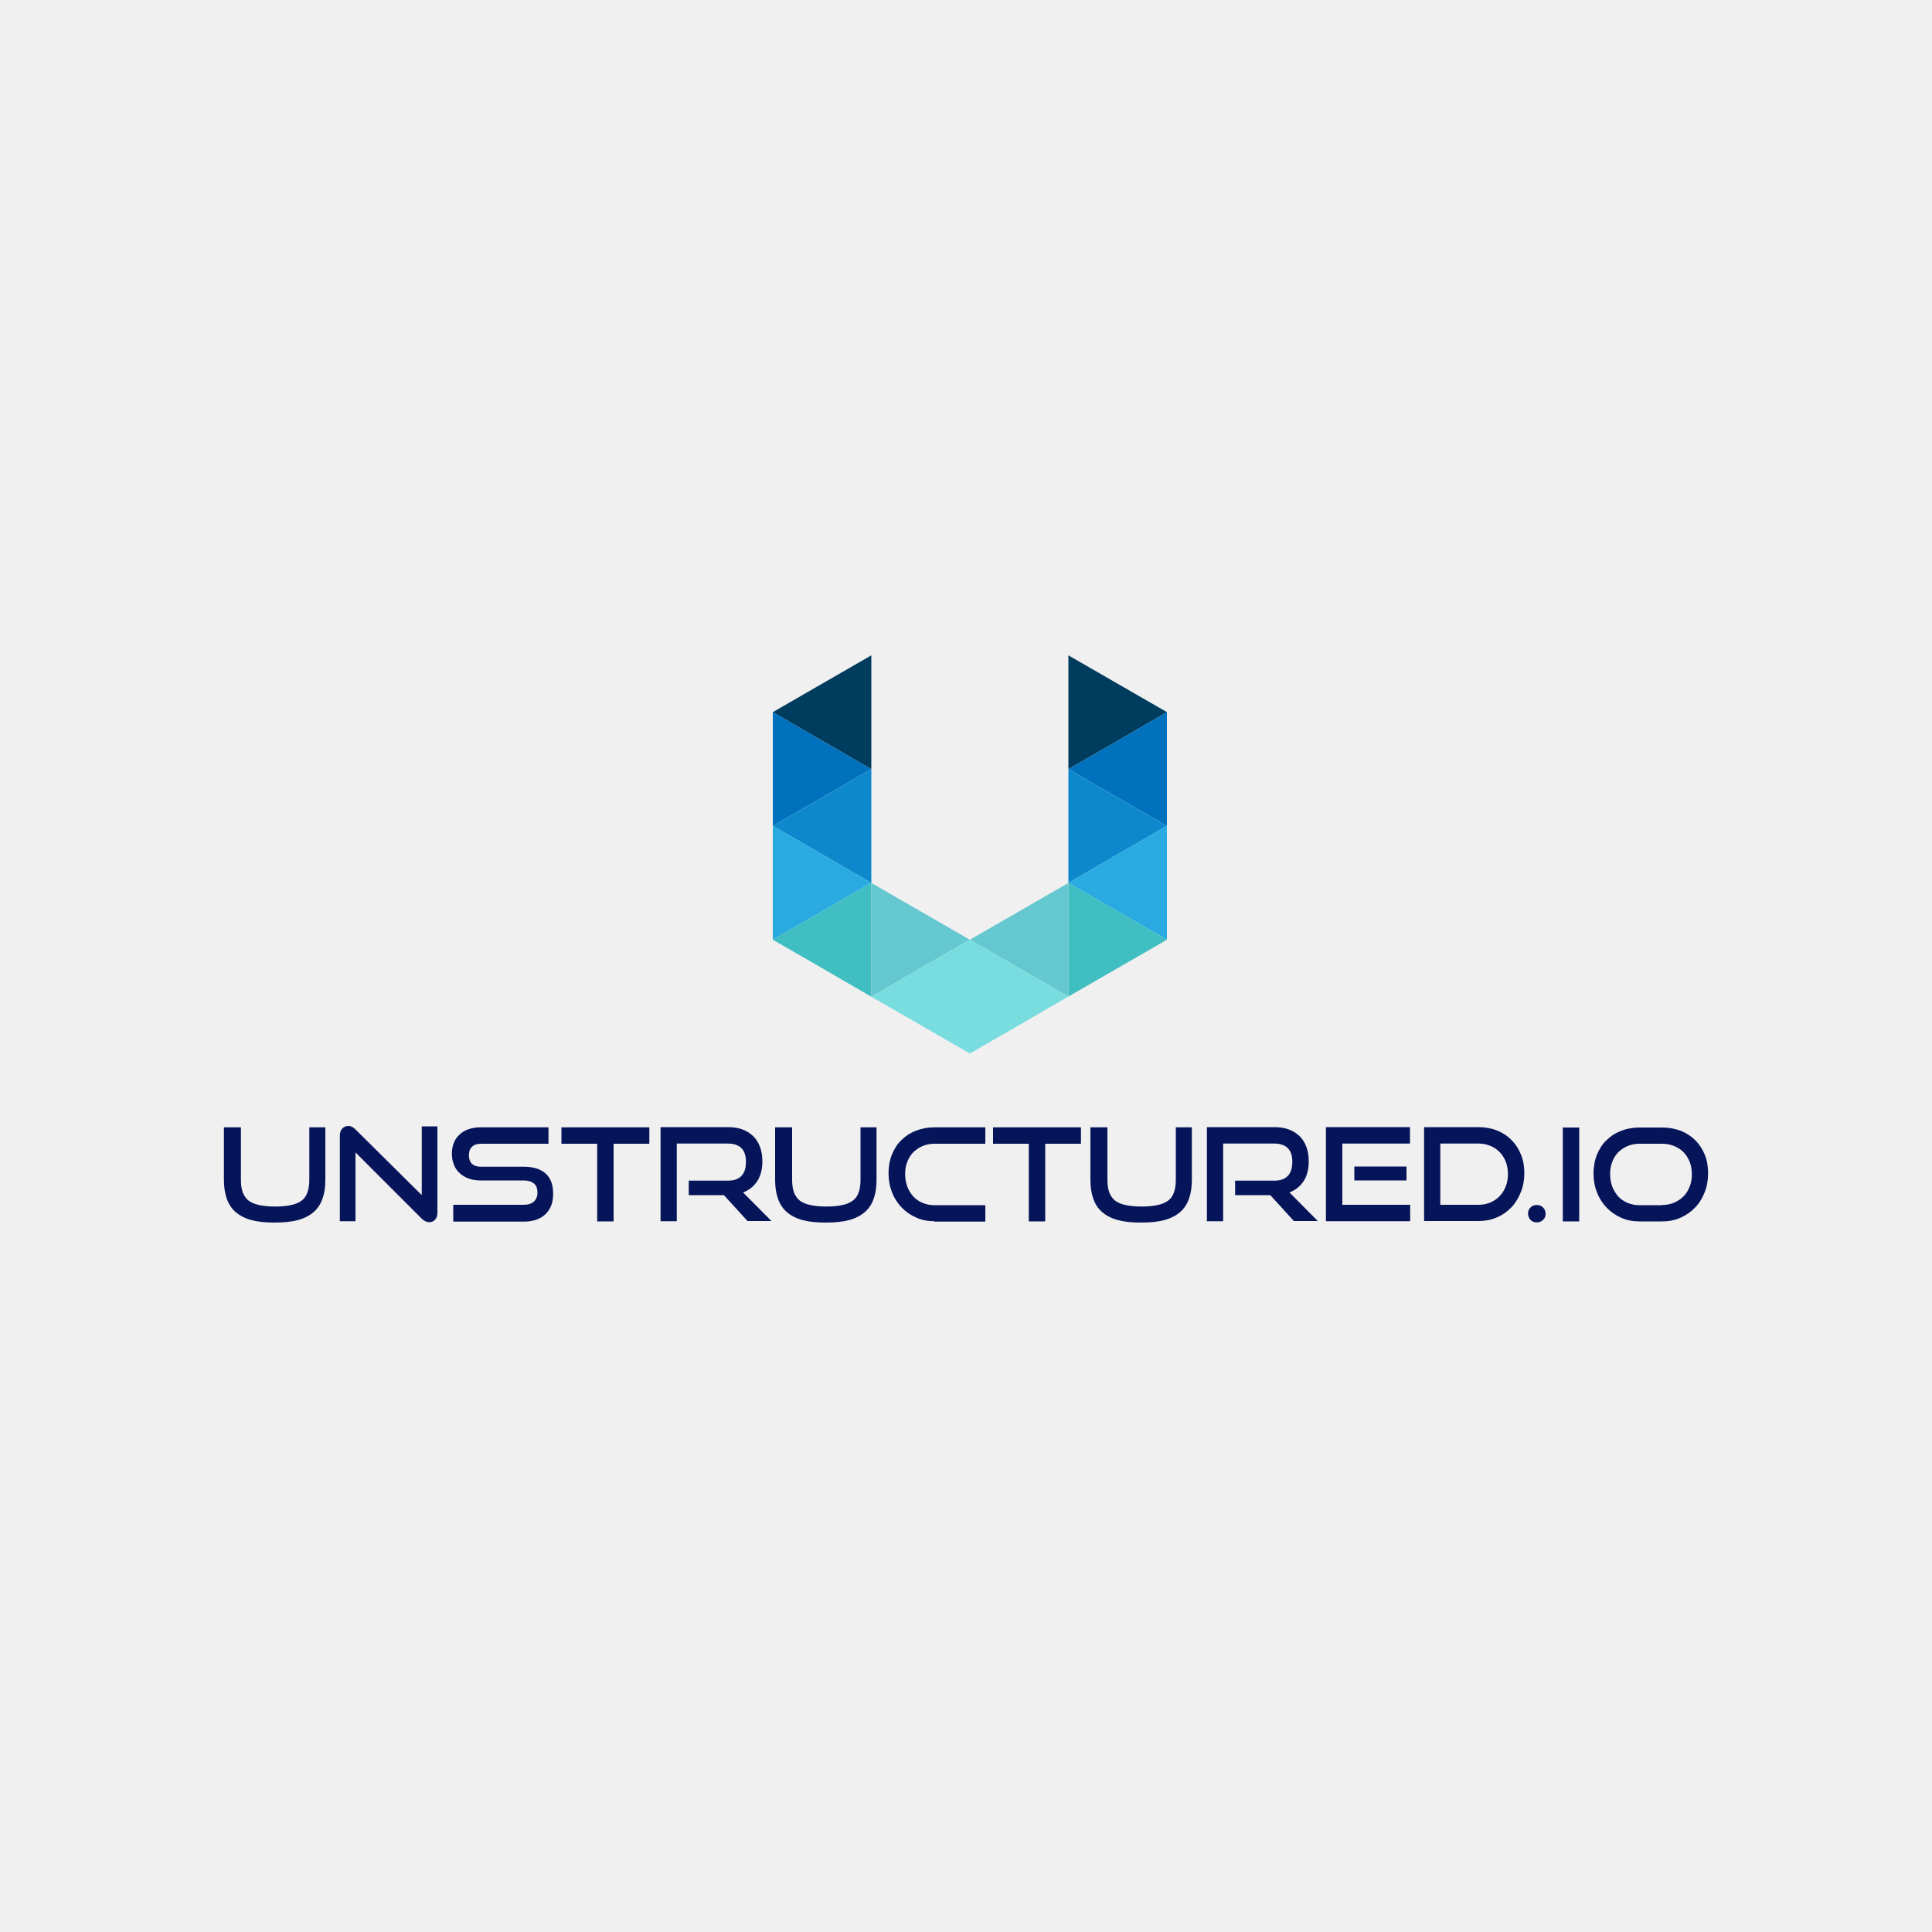
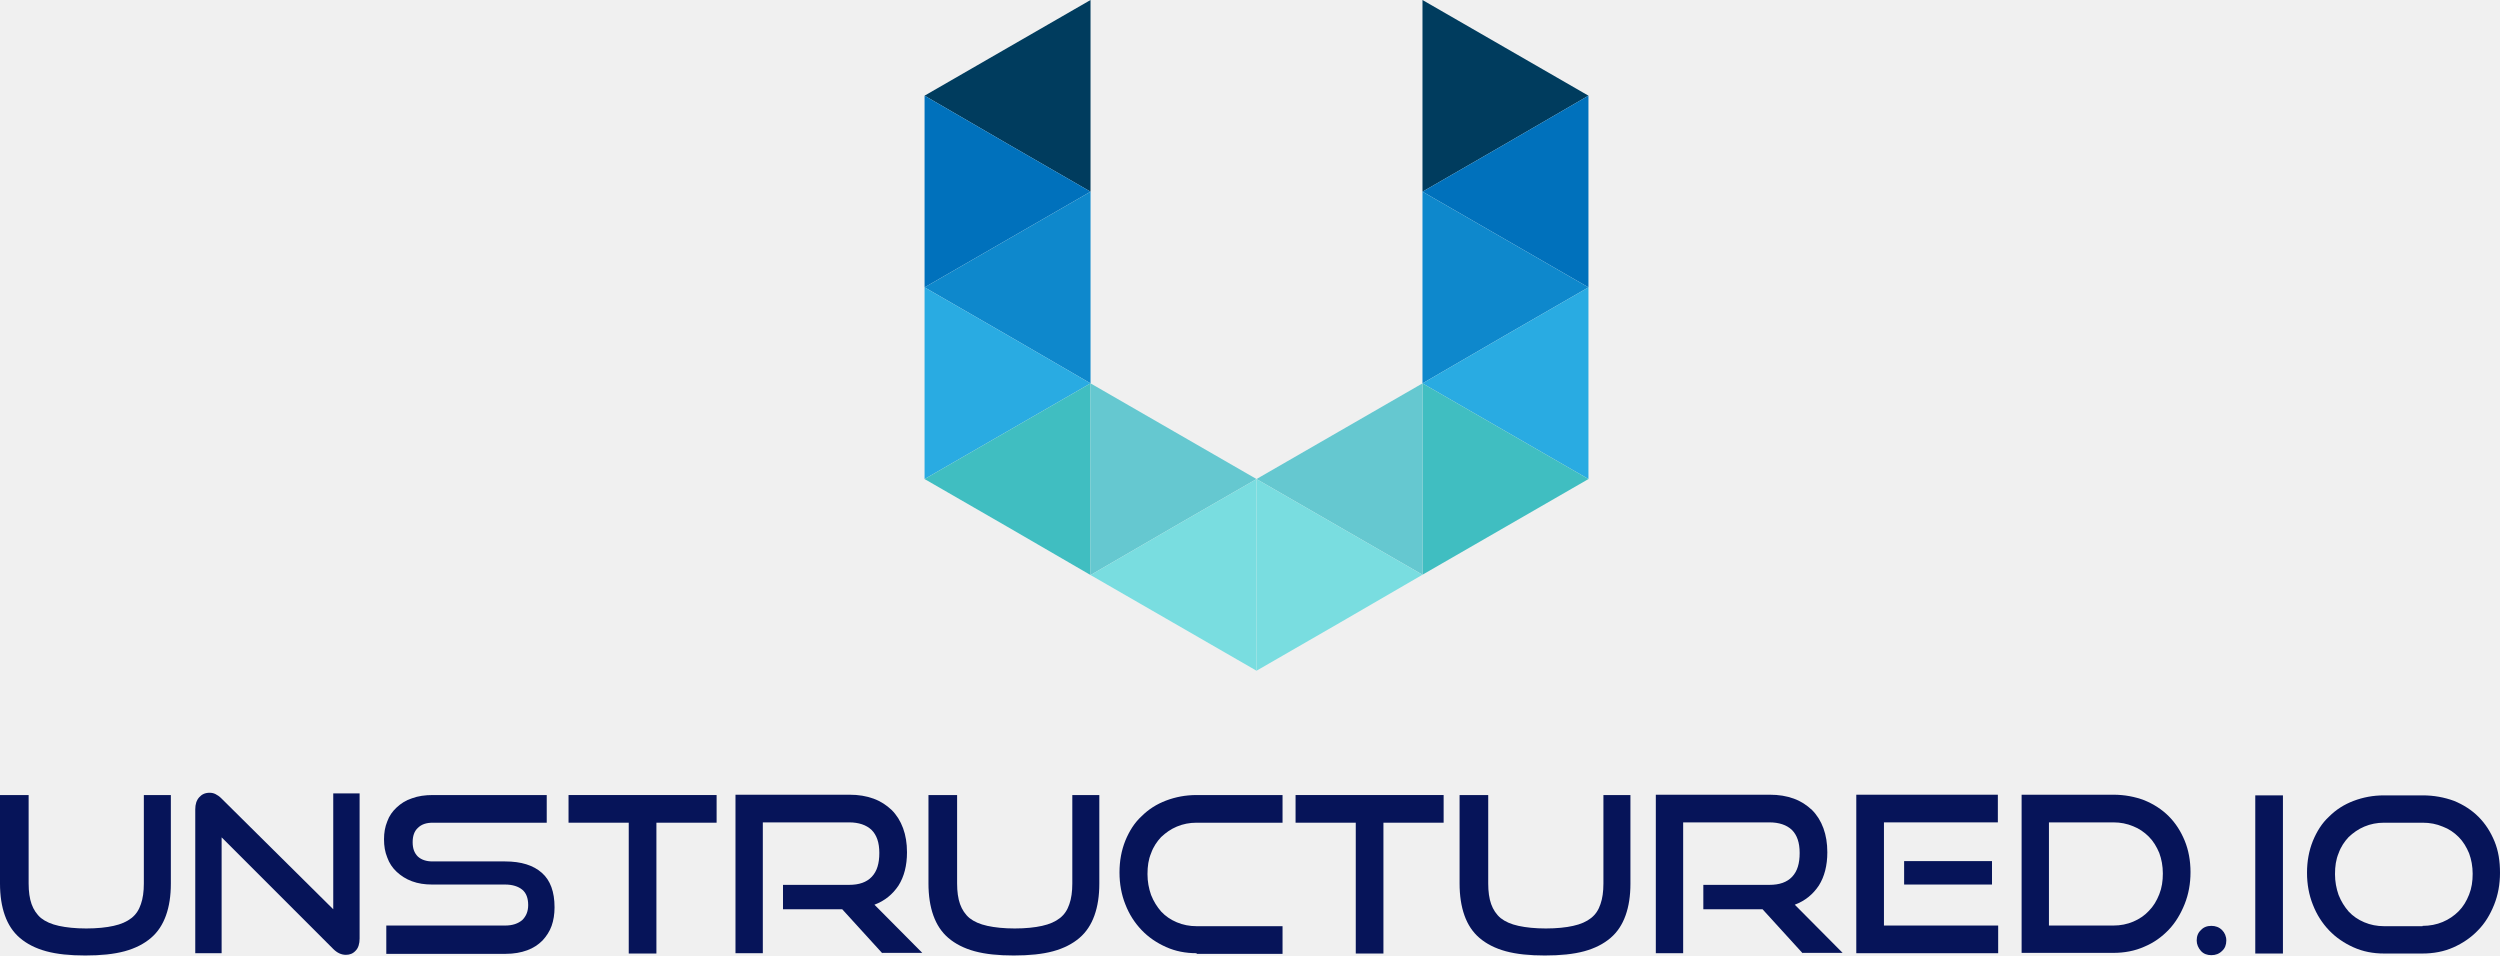
- <svg xmlns="http://www.w3.org/2000/svg" version="1.1" id="Layer_1" x="0px" y="0px" viewBox="0 0 1000 1000" enable-background="new 0 0 1000 1000" xml:space="preserve">
+ <svg xmlns="http://www.w3.org/2000/svg" version="1.1" id="Layer_1" x="0px" y="0px" enable-background="new 0 0 1000 1000" xml:space="preserve" viewBox="115.9 339.2 768.2 293.6">
  <rect x="0" display="none" fill="#FFFFFF" width="1000" height="1000" />
  <g>
    <g>
      <polygon fill="#003C5E" points="400,368.6 425.5,383.4 451,398.1 451,368.6 451,339.2 425.5,353.9   " />
      <polygon fill="#0071BC" points="451,398.1 425.5,412.8 400,427.5 400,398.1 400,368.6 425.5,383.4   " />
      <polygon fill="#0E88CC" points="400,427.5 425.5,442.2 451,457 451,427.5 451,398.1 425.5,412.8   " />
      <polygon fill="#29ABE2" points="451,457 425.5,471.7 400,486.4 400,457 400,427.5 425.5,442.2   " />
      <polygon fill="#40BEC1" points="400,486.4 425.5,501.1 451,515.9 451,486.4 451,457 425.5,471.7   " />
      <polygon fill="#65C8D0" points="502,486.4 476.5,501.1 451,515.9 451,486.4 451,457 476.5,471.7   " />
      <polygon fill="#79DDE0" points="451,515.9 476.5,530.6 502,545.3 502,515.9 502,486.4 476.5,501.1   " />
      <polygon fill="#003C5E" points="604,368.6 578.5,383.4 553,398.1 553,368.6 553,339.2 578.5,353.9   " />
      <polygon fill="#0071BC" points="553,398.1 578.5,412.8 604,427.5 604,398.1 604,368.6 578.5,383.4   " />
      <polygon fill="#0E88CC" points="604,427.5 578.5,442.2 553,457 553,427.5 553,398.1 578.5,412.8   " />
      <polygon fill="#29ABE2" points="553,457 578.5,471.7 604,486.4 604,457 604,427.5 578.5,442.2   " />
      <polygon fill="#40BEC1" points="604,486.4 578.5,501.1 553,515.8 553,486.4 553,457 578.5,471.7   " />
      <polygon fill="#65C8D0" points="502,486.4 527.5,501.1 553,515.8 553,486.4 553,457 527.5,471.7   " />
      <polygon fill="#79DDE0" points="553,515.8 527.5,530.6 502,545.3 502,515.8 502,486.4 527.5,501.1   " />
    </g>
    <g>
      <g>
        <g>
          <path fill="#061459" d="M160.1,583.5h8.3v27.2c0,3.8-0.5,7-1.5,9.8c-1,2.8-2.5,5.1-4.6,6.9c-2.1,1.8-4.8,3.2-8.1,4.1      c-3.3,0.9-7.4,1.3-12.1,1.3c-4.7,0-8.7-0.4-12-1.3c-3.3-0.9-6-2.3-8.1-4.1c-2.1-1.8-3.6-4.1-4.6-6.9c-1-2.8-1.5-6.1-1.5-9.8      v-27.2h8.8v27.2c0,2.5,0.3,4.6,0.9,6.3c0.6,1.7,1.6,3.2,2.9,4.3c1.4,1.1,3.2,1.9,5.5,2.4c2.3,0.5,5.1,0.8,8.4,0.8      s6.2-0.3,8.4-0.8c2.3-0.5,4.1-1.3,5.5-2.4c1.4-1.1,2.3-2.5,2.9-4.3c0.6-1.7,0.9-3.8,0.9-6.3V583.5z" />
          <path fill="#061459" d="M184,596.5v35.6h-8.1v-44.2c0-1.6,0.4-2.8,1.2-3.7c0.8-0.9,1.8-1.4,3.2-1.4c0.6,0,1.2,0.1,1.8,0.4      c0.6,0.3,1.2,0.7,1.8,1.3l34.4,34.1v-35.6h8.1v44.6c0,1.6-0.4,2.9-1.2,3.7c-0.8,0.9-1.8,1.3-3,1.3c-1.4,0-2.7-0.6-3.9-1.8      L184,596.5z" />
          <path fill="#061459" d="M234.6,632.1v-8.5h36.5c2.3,0,4-0.6,5.3-1.7c1.2-1.2,1.8-2.7,1.8-4.6c0-2.1-0.6-3.7-1.8-4.7      c-1.2-1-3-1.6-5.3-1.6h-22.4c-2.3,0-4.3-0.3-6.2-1c-1.9-0.7-3.4-1.7-4.7-2.9c-1.3-1.2-2.3-2.7-2.9-4.4c-0.7-1.7-1-3.5-1-5.6      c0-2,0.3-3.8,1-5.5c0.6-1.7,1.6-3.1,2.9-4.3c1.3-1.2,2.8-2.2,4.7-2.8c1.9-0.7,4-1,6.4-1h35v8.5h-35c-2,0-3.5,0.5-4.6,1.6      c-1.1,1-1.6,2.5-1.6,4.4c0,1.9,0.5,3.3,1.6,4.4c1.1,1,2.6,1.5,4.5,1.5h22.3c5,0,8.7,1.2,11.3,3.5c2.6,2.3,3.9,5.8,3.9,10.6      c0,2.1-0.3,4-0.9,5.7c-0.6,1.7-1.6,3.2-2.8,4.5c-1.3,1.3-2.8,2.3-4.7,3c-1.9,0.7-4.1,1.1-6.7,1.1H234.6z" />
          <path fill="#061459" d="M309.1,632.1V592h-18.5v-8.5h45.5v8.5h-18.5v40.2H309.1z" />
          <path fill="#061459" d="M387,632.1l-12.3-13.5h-18.2v-7.5h20.3c3.1,0,5.4-0.8,7-2.5c1.6-1.7,2.3-4.1,2.3-7.3s-0.8-5.5-2.4-7.1      c-1.6-1.5-3.9-2.3-6.9-2.3h-26.5v40.2h-8.4v-48.7h35c2.8,0,5.2,0.4,7.4,1.2c2.2,0.8,4,2,5.6,3.5c1.5,1.5,2.7,3.4,3.5,5.6      c0.8,2.2,1.2,4.6,1.2,7.4c0,4.1-0.9,7.5-2.6,10.2c-1.8,2.7-4.2,4.7-7.4,5.9l14.7,14.8H387z" />
          <path fill="#061459" d="M445.4,583.5h8.3v27.2c0,3.8-0.5,7-1.5,9.8c-1,2.8-2.5,5.1-4.6,6.9c-2.1,1.8-4.8,3.2-8.1,4.1      c-3.3,0.9-7.4,1.3-12.1,1.3c-4.7,0-8.7-0.4-12-1.3c-3.3-0.9-6-2.3-8.1-4.1c-2.1-1.8-3.6-4.1-4.6-6.9c-1-2.8-1.5-6.1-1.5-9.8      v-27.2h8.8v27.2c0,2.5,0.3,4.6,0.9,6.3c0.6,1.7,1.6,3.2,2.9,4.3c1.4,1.1,3.2,1.9,5.5,2.4c2.3,0.5,5.1,0.8,8.4,0.8      s6.2-0.3,8.4-0.8c2.3-0.5,4.1-1.3,5.5-2.4c1.4-1.1,2.3-2.5,2.9-4.3c0.6-1.7,0.9-3.8,0.9-6.3V583.5z" />
          <path fill="#061459" d="M483.6,632.1c-3.4,0-6.5-0.6-9.4-1.9c-2.9-1.3-5.4-3-7.5-5.2c-2.1-2.2-3.8-4.8-5-7.9      c-1.2-3-1.8-6.3-1.8-9.8c0-3.6,0.6-6.8,1.8-9.8c1.2-2.9,2.8-5.5,5-7.5c2.1-2.1,4.6-3.7,7.5-4.8c2.9-1.1,6-1.7,9.4-1.7H510v8.5      h-26.4c-2.2,0-4.2,0.4-6.1,1.2c-1.9,0.8-3.4,1.9-4.8,3.2c-1.3,1.4-2.4,3-3.1,5c-0.8,1.9-1.1,4-1.1,6.4c0,2.3,0.4,4.4,1.1,6.4      c0.8,2,1.8,3.6,3.1,5.1c1.3,1.4,2.9,2.5,4.8,3.3c1.9,0.8,3.9,1.2,6.1,1.2H510v8.5H483.6z" />
          <path fill="#061459" d="M532.5,632.1V592H514v-8.5h45.5v8.5H541v40.2H532.5z" />
          <path fill="#061459" d="M608.6,583.5h8.3v27.2c0,3.8-0.5,7-1.5,9.8c-1,2.8-2.5,5.1-4.6,6.9c-2.1,1.8-4.8,3.2-8.1,4.1      c-3.3,0.9-7.4,1.3-12.1,1.3c-4.7,0-8.7-0.4-12-1.3c-3.3-0.9-6-2.3-8.1-4.1c-2.1-1.8-3.6-4.1-4.6-6.9c-1-2.8-1.5-6.1-1.5-9.8      v-27.2h8.8v27.2c0,2.5,0.3,4.6,0.9,6.3c0.6,1.7,1.6,3.2,2.9,4.3c1.4,1.1,3.2,1.9,5.5,2.4c2.3,0.5,5.1,0.8,8.4,0.8      s6.2-0.3,8.4-0.8c2.3-0.5,4.1-1.3,5.5-2.4c1.4-1.1,2.3-2.5,2.9-4.3c0.6-1.7,0.9-3.8,0.9-6.3V583.5z" />
          <path fill="#061459" d="M669.8,632.1l-12.3-13.5h-18.2v-7.5h20.3c3.1,0,5.4-0.8,7-2.5c1.6-1.7,2.3-4.1,2.3-7.3s-0.8-5.5-2.4-7.1      c-1.6-1.5-3.9-2.3-6.9-2.3h-26.5v40.2h-8.4v-48.7h35c2.8,0,5.2,0.4,7.4,1.2c2.2,0.8,4,2,5.6,3.5c1.5,1.5,2.7,3.4,3.5,5.6      c0.8,2.2,1.2,4.6,1.2,7.4c0,4.1-0.9,7.5-2.6,10.2c-1.8,2.7-4.2,4.7-7.4,5.9l14.7,14.8H669.8z" />
          <path fill="#061459" d="M686.3,632.1v-48.7h43.5v8.5h-35v31.7h35.1v8.5H686.3z M701,611v-7.2h27v7.2H701z" />
          <path fill="#061459" d="M737.1,632.1v-48.7h28.2c3.4,0,6.6,0.6,9.5,1.7c2.9,1.2,5.4,2.8,7.5,4.9c2.1,2.1,3.7,4.6,4.9,7.5      c1.2,2.9,1.8,6.2,1.8,9.7c0,3.5-0.6,6.8-1.8,9.8c-1.2,3-2.8,5.7-4.9,7.9c-2.1,2.2-4.6,4-7.5,5.2c-2.9,1.3-6.1,1.9-9.5,1.9H737.1      z M765.3,623.6c2.2,0,4.2-0.4,6.1-1.2c1.9-0.8,3.5-1.9,4.8-3.3c1.4-1.4,2.4-3.1,3.2-5.1c0.8-2,1.1-4.1,1.1-6.4      c0-2.3-0.4-4.4-1.1-6.3c-0.8-1.9-1.8-3.6-3.2-5c-1.4-1.4-3-2.5-4.8-3.2c-1.9-0.8-3.9-1.2-6.1-1.2h-19.8v31.7H765.3z" />
        </g>
      </g>
      <g>
        <path fill="#061459" d="M800,628.2c0,1.3-0.4,2.4-1.3,3.2c-0.9,0.9-2,1.3-3.3,1.3c-1.3,0-2.4-0.4-3.2-1.3c-0.8-0.9-1.3-2-1.3-3.2     c0-1.3,0.4-2.4,1.3-3.2c0.8-0.9,1.9-1.3,3.2-1.3c1.3,0,2.4,0.4,3.3,1.3C799.5,625.8,800,626.9,800,628.2z" />
        <path fill="#061459" d="M808.9,632.2v-48.6h8.5v48.6H808.9z" />
        <path fill="#061459" d="M848.5,632.2c-3.4,0-6.5-0.6-9.4-1.9c-2.9-1.3-5.4-3-7.5-5.2c-2.1-2.2-3.8-4.8-5-7.9     c-1.2-3-1.8-6.3-1.8-9.8c0-3.6,0.6-6.8,1.8-9.8c1.2-2.9,2.8-5.5,5-7.5c2.1-2.1,4.6-3.7,7.5-4.8s6-1.7,9.4-1.7h11.8     c3.5,0,6.7,0.6,9.7,1.7c2.9,1.2,5.4,2.8,7.5,4.9c2.1,2.1,3.7,4.6,4.9,7.5c1.2,2.9,1.7,6.1,1.7,9.7c0,3.5-0.6,6.8-1.8,9.8     c-1.2,3-2.8,5.7-5,7.9c-2.1,2.2-4.6,3.9-7.5,5.2c-2.9,1.3-6.1,1.9-9.6,1.9H848.5z M860.3,623.7c2.2,0,4.3-0.4,6.2-1.2     c1.9-0.8,3.5-1.9,4.9-3.3c1.4-1.4,2.4-3.1,3.2-5.1c0.8-2,1.1-4.1,1.1-6.4c0-2.3-0.4-4.4-1.1-6.3c-0.8-1.9-1.8-3.6-3.2-5     c-1.4-1.4-3-2.5-4.9-3.2c-1.9-0.8-3.9-1.2-6.2-1.2h-11.8c-2.2,0-4.2,0.4-6.1,1.2c-1.9,0.8-3.4,1.9-4.8,3.2c-1.3,1.4-2.4,3-3.1,5     c-0.8,1.9-1.1,4-1.1,6.4c0,2.3,0.4,4.4,1.1,6.4c0.8,2,1.8,3.6,3.1,5.1c1.3,1.4,2.9,2.5,4.8,3.3c1.9,0.8,3.9,1.2,6.1,1.2H860.3z" />
      </g>
    </g>
  </g>
</svg>
